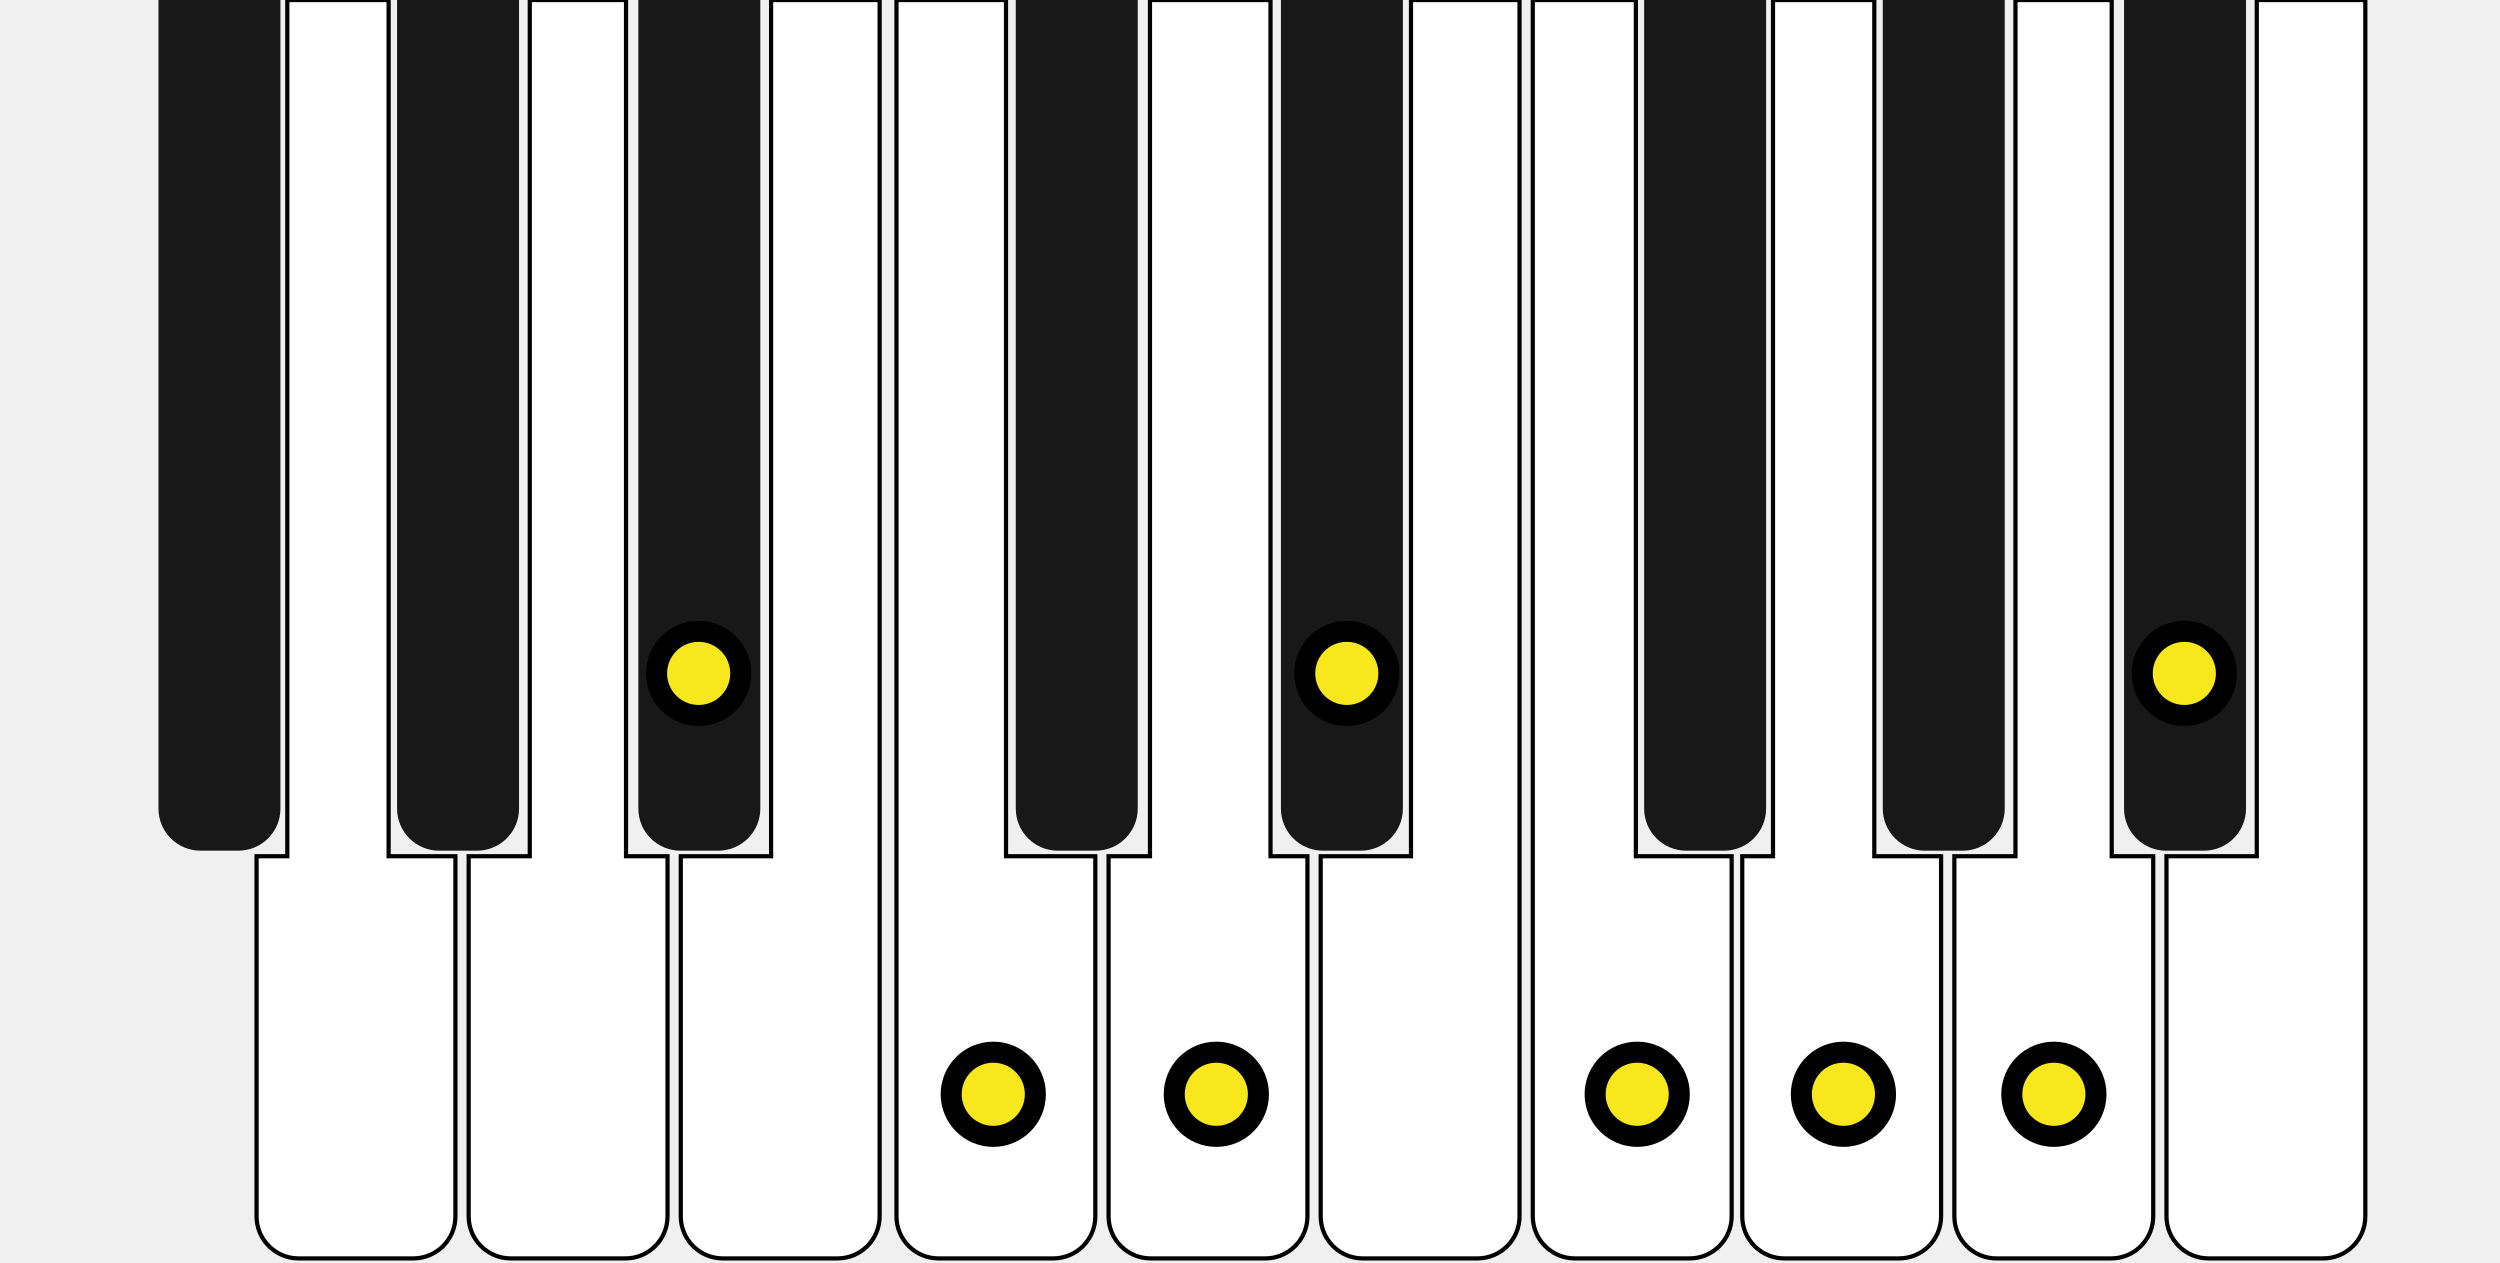
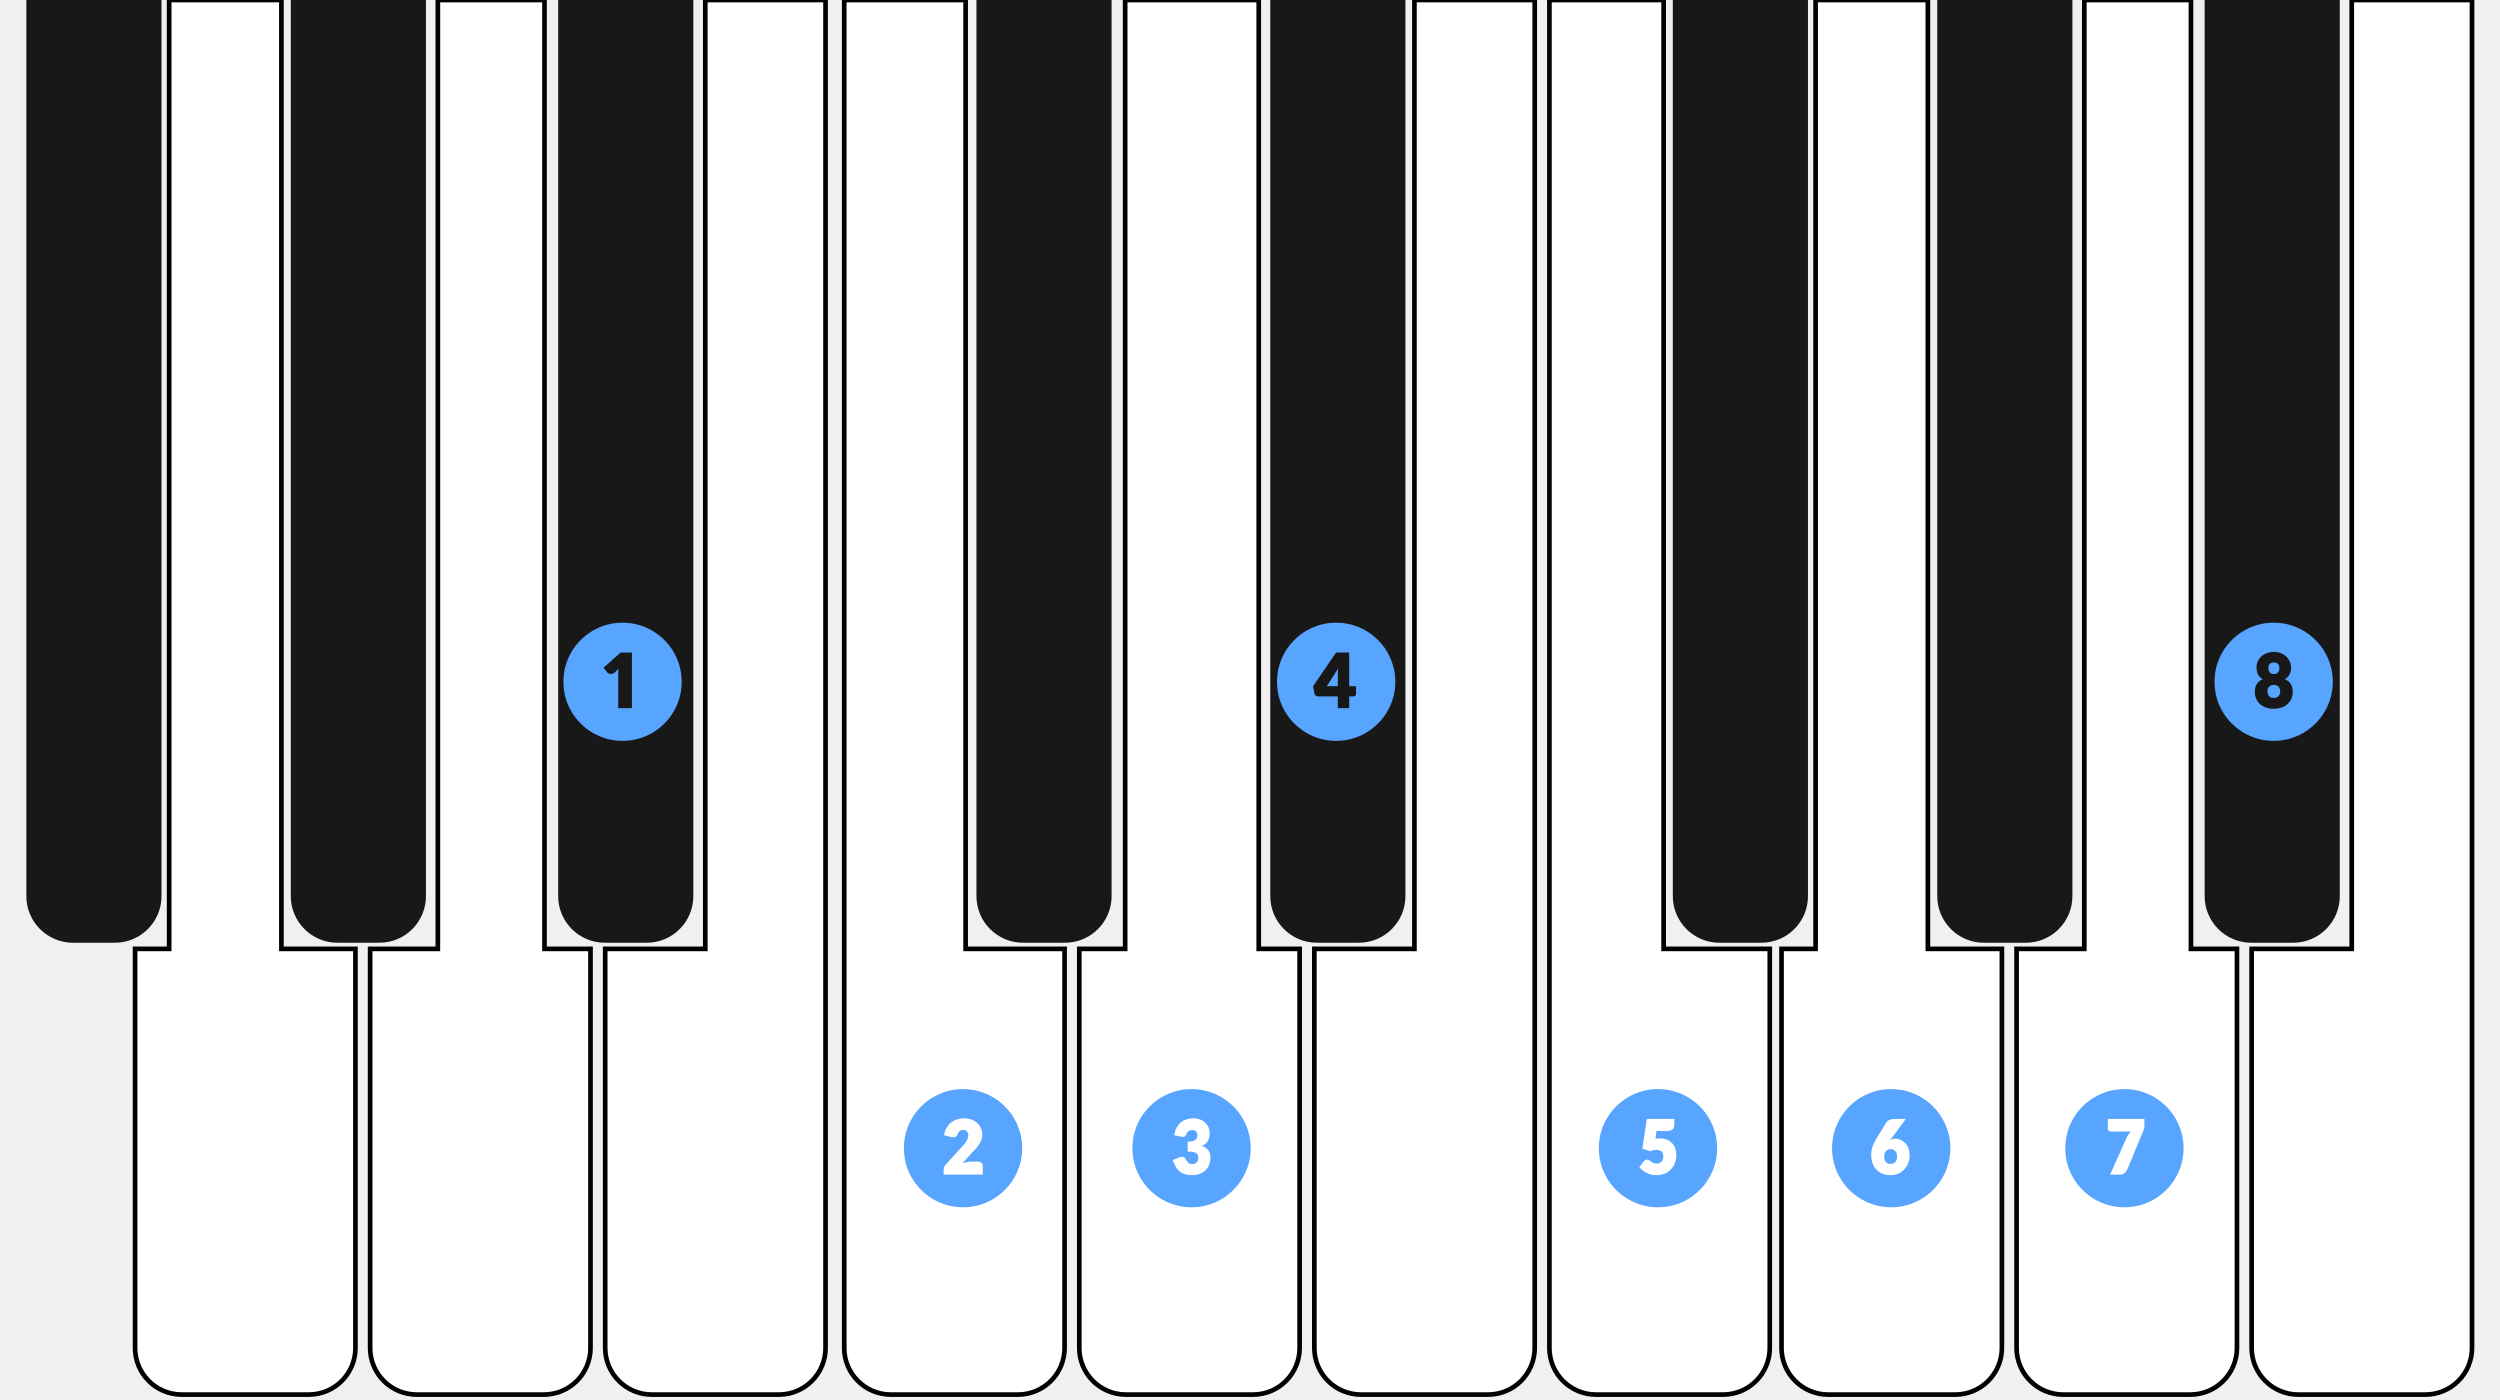
- <svg xmlns="http://www.w3.org/2000/svg" width="594px" height="300px" viewBox="0 0 594 300" version="1.1">
+ <svg xmlns="http://www.w3.org/2000/svg" width="536px" height="300px" viewBox="0 0 536 300" version="1.1">
  <defs />
  <g id="BbmajorScale" stroke="none" stroke-width="1" fill="none" fill-rule="evenodd">
-     <g id="Group" transform="translate(-490, 0)">
+     <g id="Group" transform="translate(-522, 0)">
      <g id="Oct-2" transform="translate(350, 0)">
-         <path d="M122.252,-2.84217094e-14 L148.042,-2.84217094e-14 L148.042,203.439 L148.042,289 C148.042,294.523 143.564,299 138.042,299 L110.794,299 C105.271,299 100.794,294.523 100.794,289 L100.794,203.439 L122.252,203.439 L122.252,-2.84217094e-14 Z" id="E" stroke="#000000" fill="#FFFFFF" opacity="0" />
        <path d="M323.211,-2.84217094e-14 L349,-2.84217094e-14 L349,203.439 L349,289 C349,294.523 344.523,299 339,299 L311.753,299 C306.23,299 301.753,294.523 301.753,289 L301.753,203.439 L323.211,203.439 L323.211,-2.84217094e-14 Z" id="B" stroke="#000000" fill="#FFFFFF" />
        <path d="M175.682,0 L151.191,0 L151.191,203.439 L151.191,289 C151.191,294.523 155.668,299 161.191,299 L188.439,299 C193.961,299 198.439,294.523 198.439,289 L198.439,203.439 L175.682,203.439 L175.682,0 Z" id="F" stroke="#000000" fill="#FFFFFF" opacity="0" />
        <path d="M208.265,-2.84217094e-14 L232.335,-2.84217094e-14 L232.335,203.439 L248.206,203.439 L248.206,289 C248.206,294.523 243.729,299 238.206,299 L210.958,299 C205.436,299 200.958,294.523 200.958,289 L200.958,203.439 L208.265,203.439 L208.265,-2.84217094e-14 Z" id="G" stroke="#000000" fill="#FFFFFF" />
        <path d="M265.875,-2.84217094e-14 L288.742,-2.84217094e-14 L288.742,203.439 L298.603,203.439 L298.603,289 C298.603,294.523 294.126,299 288.603,299 L261.356,299 C255.833,299 251.356,294.523 251.356,289 L251.356,203.439 L265.875,203.439 L265.875,-2.84217094e-14 Z" id="A" stroke="#000000" fill="#FFFFFF" />
        <path d="M177.65,0 L206.628,0 L206.628,192.124 C206.628,197.647 202.151,202.124 196.628,202.124 L187.65,202.124 C182.127,202.124 177.65,197.647 177.65,192.124 L177.65,0 Z" id="Gb" fill-opacity="0.9" fill="#000000" />
        <path d="M234.347,0 L263.325,0 L263.325,192.124 C263.325,197.647 258.848,202.124 253.325,202.124 L244.347,202.124 C238.824,202.124 234.347,197.647 234.347,192.124 L234.347,0 Z" id="Ab" fill-opacity="0.9" fill="#000000" />
        <path d="M291.673,0 L320.652,0 L320.652,192.124 C320.652,197.647 316.174,202.124 310.652,202.124 L301.673,202.124 C296.15,202.124 291.673,197.647 291.673,192.124 L291.673,0 Z" id="Bb" fill-opacity="0.9" fill="#000000" />
      </g>
      <g id="Oct-3" transform="translate(703, 0)">
        <path d="M0,0 L26.029,0 L26.029,203.439 L47.247,203.439 L47.247,289 C47.247,294.523 42.77,299 37.247,299 L10,299 C4.477,299 2.45271059e-15,294.523 1.77635684e-15,289 L0,0 Z" id="C" stroke="#000000" fill="#FFFFFF" />
        <path d="M60.233,-2.84217094e-14 L88.874,-2.84217094e-14 L88.874,203.439 L97.644,203.439 L97.644,289 C97.644,294.523 93.167,299 87.644,299 L60.397,299 C54.874,299 50.397,294.523 50.397,289 L50.397,203.439 L60.233,203.439 L60.233,-2.84217094e-14 Z" id="D" stroke="#000000" fill="#FFFFFF" />
        <path d="M122.252,-2.84217094e-14 L148.042,-2.84217094e-14 L148.042,203.439 L148.042,289 C148.042,294.523 143.564,299 138.042,299 L110.794,299 C105.271,299 100.794,294.523 100.794,289 L100.794,203.439 L122.252,203.439 L122.252,-2.84217094e-14 Z" id="E" stroke="#000000" fill="#FFFFFF" />
        <path d="M323.211,-2.84217094e-14 L349,-2.84217094e-14 L349,203.439 L349,289 C349,294.523 344.523,299 339,299 L311.753,299 C306.23,299 301.753,294.523 301.753,289 L301.753,203.439 L323.211,203.439 L323.211,-2.84217094e-14 Z" id="B" stroke="#000000" fill="#FFFFFF" />
        <path d="M175.682,0 L151.191,0 L151.191,203.439 L151.191,289 C151.191,294.523 155.668,299 161.191,299 L188.439,299 C193.961,299 198.439,294.523 198.439,289 L198.439,203.439 L175.682,203.439 L175.682,0 Z" id="F" stroke="#000000" fill="#FFFFFF" />
        <path d="M208.265,-2.84217094e-14 L232.335,-2.84217094e-14 L232.335,203.439 L248.206,203.439 L248.206,289 C248.206,294.523 243.729,299 238.206,299 L210.958,299 C205.436,299 200.958,294.523 200.958,289 L200.958,203.439 L208.265,203.439 L208.265,-2.84217094e-14 Z" id="G" stroke="#000000" fill="#FFFFFF" />
        <path d="M265.875,-2.84217094e-14 L288.742,-2.84217094e-14 L288.742,203.439 L298.603,203.439 L298.603,289 C298.603,294.523 294.126,299 288.603,299 L261.356,299 C255.833,299 251.356,294.523 251.356,289 L251.356,203.439 L265.875,203.439 L265.875,-2.84217094e-14 Z" id="A" stroke="#000000" fill="#FFFFFF" />
        <path d="M28.348,0 L57.327,0 L57.327,192.124 C57.327,197.647 52.85,202.124 47.327,202.124 L38.348,202.124 C32.826,202.124 28.348,197.647 28.348,192.124 L28.348,0 Z" id="Db" fill-opacity="0.9" fill="#000000" />
        <path d="M91.345,0 L120.323,0 L120.323,192.124 C120.323,197.647 115.846,202.124 110.323,202.124 L101.345,202.124 C95.822,202.124 91.345,197.647 91.345,192.124 L91.345,0 Z" id="Eb" fill-opacity="0.9" fill="#000000" />
        <path d="M177.65,0 L206.628,0 L206.628,192.124 C206.628,197.647 202.151,202.124 196.628,202.124 L187.65,202.124 C182.127,202.124 177.65,197.647 177.65,192.124 L177.65,0 Z" id="Gb" fill-opacity="0.9" fill="#000000" />
        <path d="M234.347,0 L263.325,0 L263.325,192.124 C263.325,197.647 258.848,202.124 253.325,202.124 L244.347,202.124 C238.824,202.124 234.347,197.647 234.347,192.124 L234.347,0 Z" id="Ab" fill-opacity="0.9" fill="#000000" />
        <path d="M291.673,0 L320.652,0 L320.652,192.124 C320.652,197.647 316.174,202.124 310.652,202.124 L301.673,202.124 C296.15,202.124 291.673,197.647 291.673,192.124 L291.673,0 Z" id="Bb" fill-opacity="0.9" fill="#000000" />
      </g>
    </g>
-     <g id="dot" transform="translate(478, 250)" fill="#F8E71C" stroke="#000000" stroke-width="5">
-       <circle id="Oval" cx="10" cy="10" r="10" />
-     </g>
-     <g id="dot" transform="translate(379, 250)" fill="#F8E71C" stroke="#000000" stroke-width="5">
-       <circle id="Oval" cx="10" cy="10" r="10" />
-     </g>
-     <g id="dot" transform="translate(279, 250)" fill="#F8E71C" stroke="#000000" stroke-width="5">
-       <circle id="Oval" cx="10" cy="10" r="10" />
-     </g>
-     <g id="dot" transform="translate(156, 150)" fill="#F8E71C" stroke="#000000" stroke-width="5">
-       <circle id="Oval" cx="10" cy="10" r="10" />
-     </g>
-     <g id="dot" transform="translate(428, 250)" fill="#F8E71C" stroke="#000000" stroke-width="5">
-       <circle id="Oval" cx="10" cy="10" r="10" />
-     </g>
-     <g id="dot" transform="translate(509, 150)" fill="#F8E71C" stroke="#000000" stroke-width="5">
-       <circle id="Oval" cx="10" cy="10" r="10" />
-     </g>
-     <g id="dot" transform="translate(310, 150)" fill="#F8E71C" stroke="#000000" stroke-width="5">
-       <circle id="Oval" cx="10" cy="10" r="10" />
-     </g>
-     <g id="dot" transform="translate(226, 250)" fill="#F8E71C" stroke="#000000" stroke-width="5">
-       <circle id="Oval" cx="10" cy="10" r="10" />
-     </g>
+     <text id="❶" font-family="Lato-BlackItalic, Lato" font-size="24" font-style="italic" font-weight="700" fill="#57A5FF">
+       <tspan x="120" y="154">❶</tspan>
+     </text>
+     <text id="❷" font-family="Lato-BlackItalic, Lato" font-size="24" font-style="italic" font-weight="700" fill="#57A5FF">
+       <tspan x="193" y="254">❷</tspan>
+     </text>
+     <text id="❸" font-family="Lato-BlackItalic, Lato" font-size="24" font-style="italic" font-weight="700" fill="#57A5FF">
+       <tspan x="242" y="254">❸</tspan>
+     </text>
+     <text id="❹" font-family="Lato-BlackItalic, Lato" font-size="24" font-style="italic" font-weight="700" fill="#57A5FF">
+       <tspan x="273" y="154">❹</tspan>
+     </text>
+     <text id="❺" font-family="Lato-BlackItalic, Lato" font-size="24" font-style="italic" font-weight="700" fill="#57A5FF">
+       <tspan x="342" y="254">❺</tspan>
+     </text>
+     <text id="❻" font-family="Lato-BlackItalic, Lato" font-size="24" font-style="italic" font-weight="700" fill="#57A5FF">
+       <tspan x="392" y="254">❻</tspan>
+     </text>
+     <text id="❼" font-family="Lato-BlackItalic, Lato" font-size="24" font-style="italic" font-weight="700" fill="#57A5FF">
+       <tspan x="442" y="254">❼</tspan>
+     </text>
+     <text id="❽" font-family="Lato-BlackItalic, Lato" font-size="24" font-style="italic" font-weight="700" fill="#57A5FF">
+       <tspan x="474" y="154">❽</tspan>
+     </text>
  </g>
</svg>
